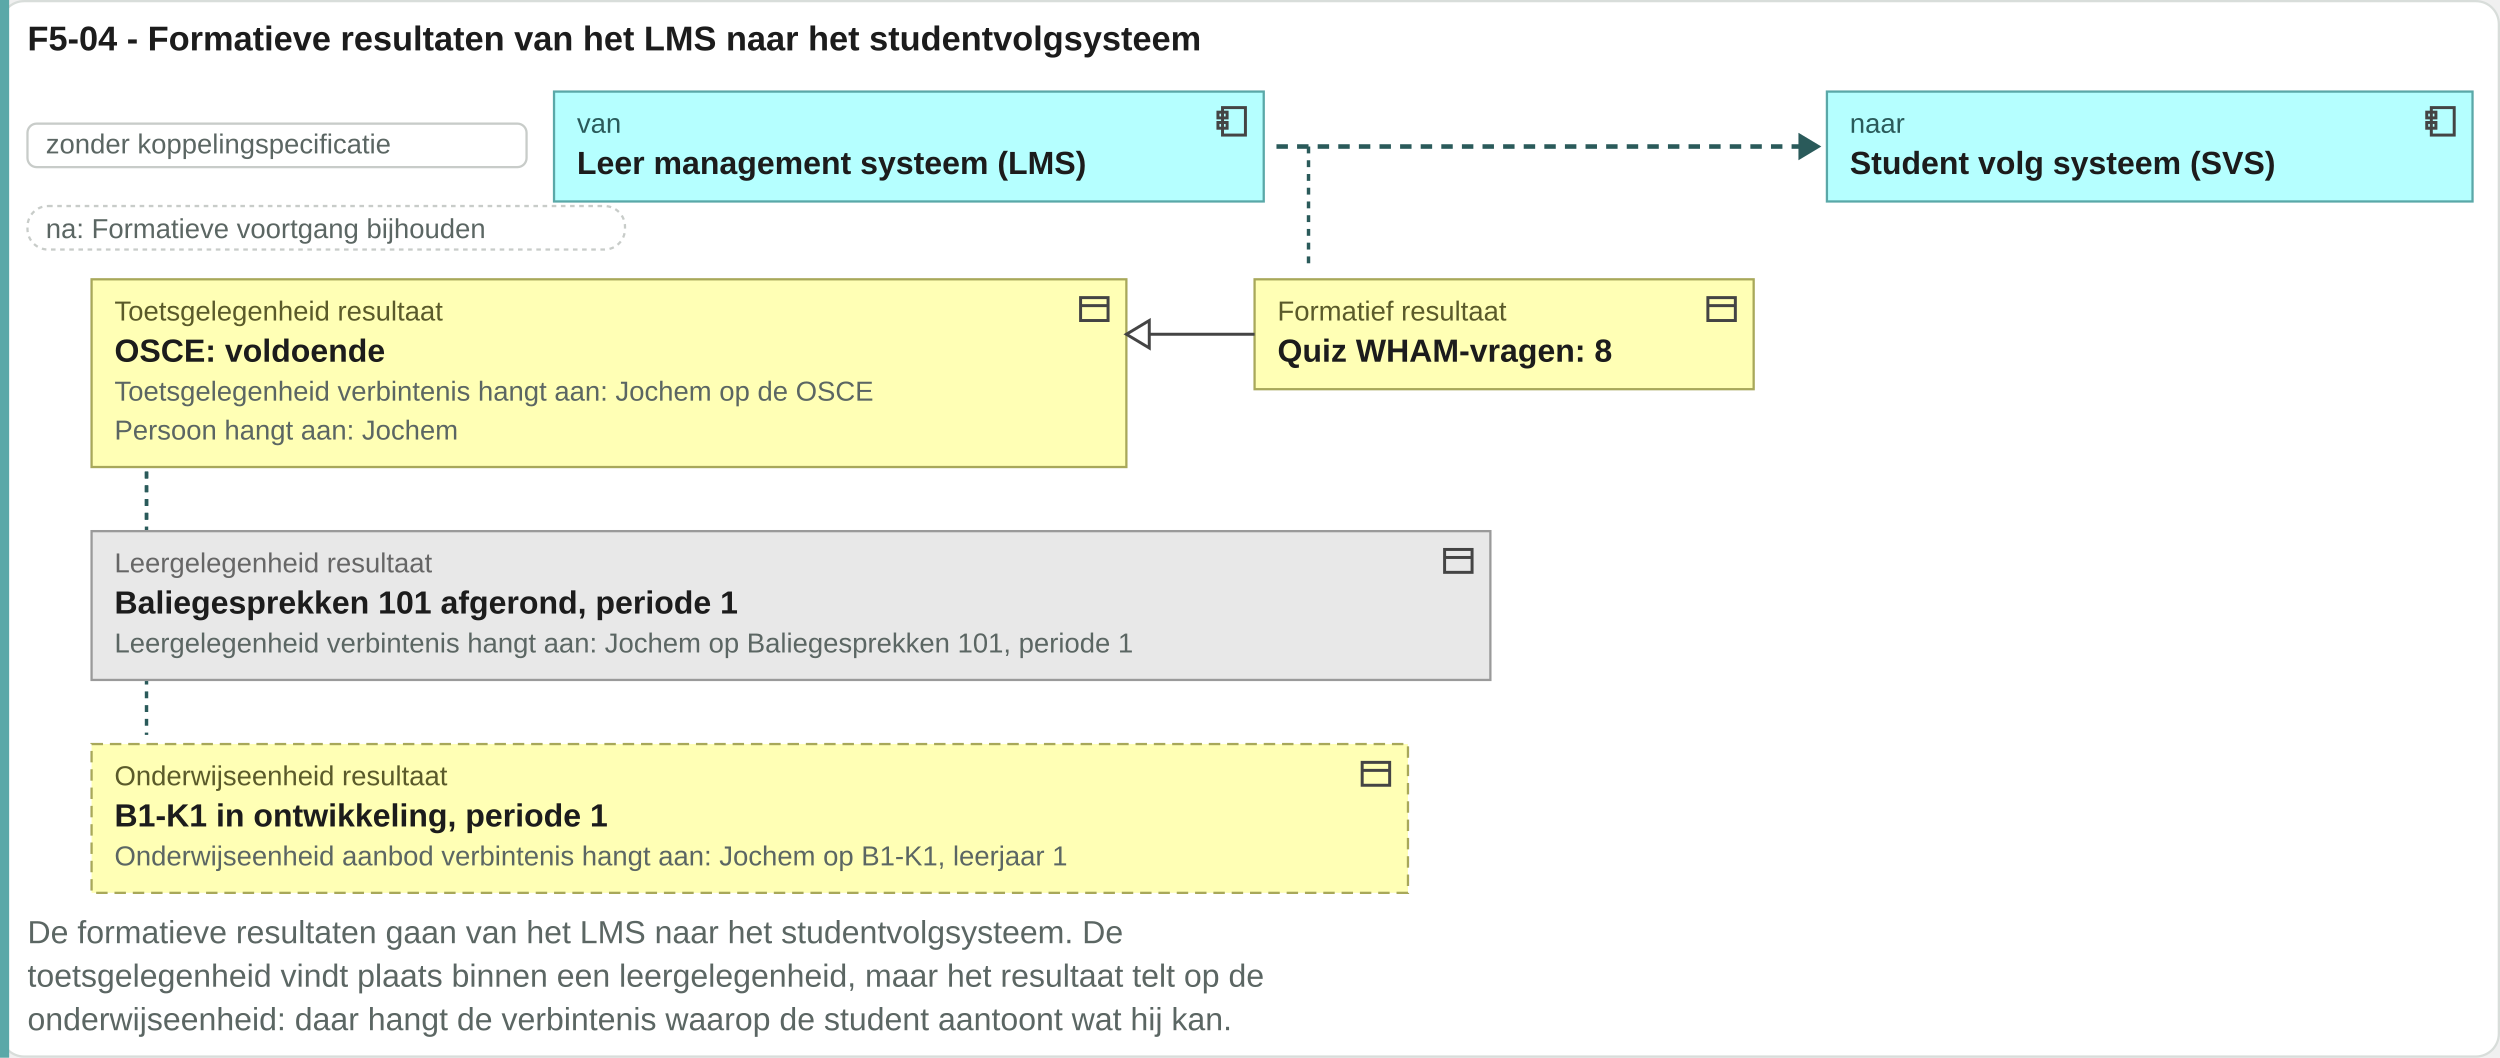
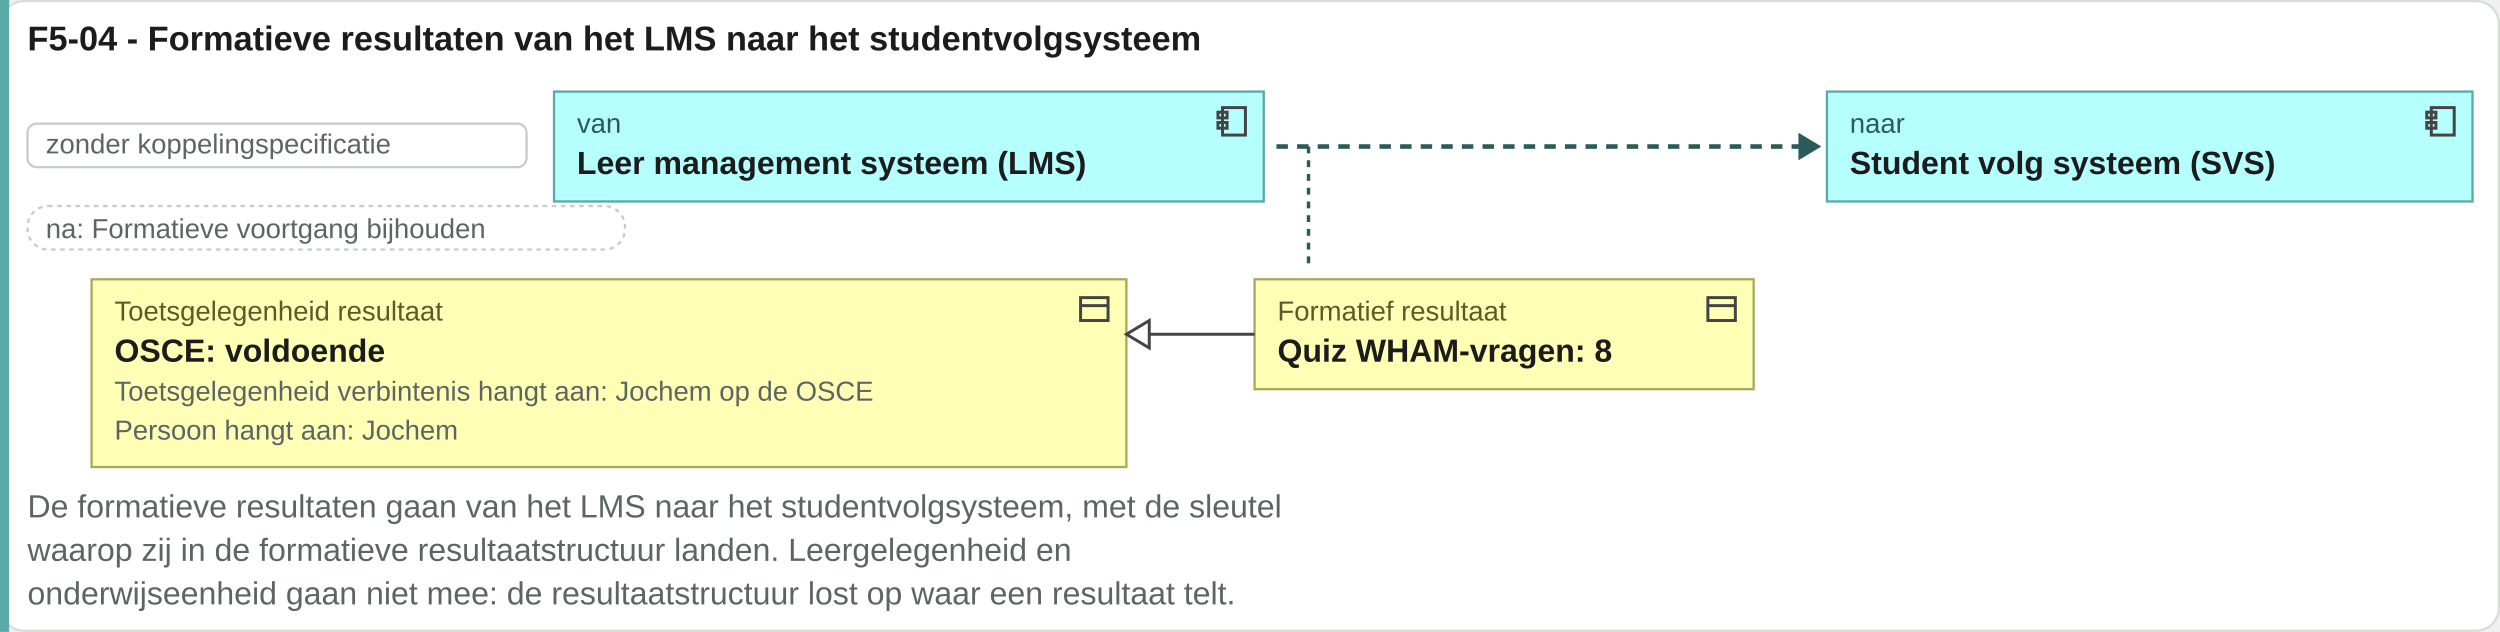
- <svg xmlns="http://www.w3.org/2000/svg" viewBox="0 0 1092 462" width="1092" height="462">
-   <rect x="0.5" y="0.5" width="1091" height="461" rx="10" fill="#ffffff" stroke="#d8ddda" />
+ <svg xmlns="http://www.w3.org/2000/svg" viewBox="0 0 1092 276" width="1092" height="276">
+   <rect x="0.5" y="0.5" width="1091" height="275" rx="10" fill="#ffffff" stroke="#d8ddda" />
  <text x="12" y="22" font-family="Arial, Helvetica, sans-serif" font-size="15" font-weight="bold" fill="#1c1c1c" text-anchor="start">F5-04 - Formatieve resultaten van het LMS naar het studentvolgsysteem</text>
-   <rect x="0" y="0" width="4" height="462" fill="#5aa8a8" />
+   <rect x="0" y="0" width="4" height="276" fill="#5aa8a8" />
  <rect x="12" y="54" width="218" height="19" rx="4" fill="#ffffff" stroke="#c8ccc9" />
  <text x="20" y="67" font-family="Arial, Helvetica, sans-serif" font-size="12" fill="#5b6663" text-anchor="start">zonder koppelingspecificatie</text>
  <rect x="242" y="40" width="310" height="48" rx="0" fill="#b5ffff" stroke="#5aa8a8" />
  <g transform="translate(530,45)" fill="none" stroke="#444" stroke-width="1.3">
    <rect x="4" y="2" width="10" height="12" />
    <rect x="2" y="4" width="4" height="2.5" />
    <rect x="2" y="8.5" width="4" height="2.5" />
  </g>
  <text x="252" y="58" font-family="Arial, Helvetica, sans-serif" font-size="12" fill="#2a5a5a" text-anchor="start">van</text>
  <text x="252" y="76" font-family="Arial, Helvetica, sans-serif" font-size="14" font-weight="bold" fill="#1c1c1c" text-anchor="start">Leer management systeem (LMS)</text>
  <path d="M557.56 64H787.56" stroke="#2a5a5a" stroke-width="2" stroke-dasharray="5 4" />
  <path d="M785.56 58l10 6-10 6z" fill="#2a5a5a" />
  <rect x="798" y="40" width="282" height="48" rx="0" fill="#b5ffff" stroke="#5aa8a8" />
  <g transform="translate(1058,45)" fill="none" stroke="#444" stroke-width="1.3">
    <rect x="4" y="2" width="10" height="12" />
    <rect x="2" y="4" width="4" height="2.5" />
    <rect x="2" y="8.5" width="4" height="2.5" />
  </g>
  <text x="808" y="58" font-family="Arial, Helvetica, sans-serif" font-size="12" fill="#2a5a5a" text-anchor="start">naar</text>
  <text x="808" y="76" font-family="Arial, Helvetica, sans-serif" font-size="14" font-weight="bold" fill="#1c1c1c" text-anchor="start">Student volg systeem (SVS)</text>
  <rect x="12" y="90" width="261" height="19" rx="9" fill="#ffffff" stroke="#c8ccc9" stroke-dasharray="2 2" />
  <text x="20" y="104" font-family="Arial, Helvetica, sans-serif" font-size="12" fill="#5b6663" text-anchor="start">na: Formatieve voortgang bijhouden</text>
  <path d="M571.56 64V118" stroke="#2a5a5a" stroke-width="1.5" stroke-dasharray="3 3" />
-   <path d="M64 122V228" stroke="#2a5a5a" stroke-width="1.5" stroke-dasharray="3 3" />
-   <path d="M64 122V321" stroke="#2a5a5a" stroke-width="1.5" stroke-dasharray="3 3" />
  <rect x="40" y="122" width="452" height="82" rx="0" fill="#ffffb5" stroke="#a8a85a" />
  <g transform="translate(470,127)" fill="none" stroke="#444" stroke-width="1.3">
    <rect x="2" y="3" width="12" height="10" />
    <path d="M2 6.5h12" />
  </g>
  <text x="50" y="140" font-family="Arial, Helvetica, sans-serif" font-size="12" fill="#5a5a2a" text-anchor="start">Toetsgelegenheid resultaat</text>
  <text x="50" y="158" font-family="Arial, Helvetica, sans-serif" font-size="14" font-weight="bold" fill="#1c1c1c" text-anchor="start">OSCE: voldoende</text>
  <text x="50" y="175" font-family="Arial, Helvetica, sans-serif" font-size="12" fill="#5b6663" text-anchor="start">Toetsgelegenheid verbintenis hangt aan: Jochem op de OSCE</text>
  <text x="50" y="192" font-family="Arial, Helvetica, sans-serif" font-size="12" fill="#5b6663" text-anchor="start">Persoon hangt aan: Jochem</text>
  <rect x="548" y="122" width="218" height="48" rx="0" fill="#ffffb5" stroke="#a8a85a" />
  <g transform="translate(744,127)" fill="none" stroke="#444" stroke-width="1.3">
    <rect x="2" y="3" width="12" height="10" />
    <path d="M2 6.5h12" />
  </g>
  <text x="558" y="140" font-family="Arial, Helvetica, sans-serif" font-size="12" fill="#5a5a2a" text-anchor="start">Formatief resultaat</text>
  <text x="558" y="158" font-family="Arial, Helvetica, sans-serif" font-size="14" font-weight="bold" fill="#1c1c1c" text-anchor="start">Quiz WHAM-vragen: 8</text>
  <path d="M492 146H548" stroke="#444" stroke-width="1.3" fill="none" />
  <path d="M492 146l10 -6v12z" fill="#ffffff" stroke="#444" stroke-width="1.3" />
-   <rect x="40" y="232" width="611" height="65" rx="0" fill="#e8e8e8" stroke="#9a9a9a" />
-   <g transform="translate(629,237)" fill="none" stroke="#444" stroke-width="1.3">
-     <rect x="2" y="3" width="12" height="10" />
-     <path d="M2 6.5h12" />
-   </g>
-   <text x="50" y="250" font-family="Arial, Helvetica, sans-serif" font-size="12" fill="#666666" text-anchor="start">Leergelegenheid resultaat</text>
-   <text x="50" y="268" font-family="Arial, Helvetica, sans-serif" font-size="14" font-weight="bold" fill="#1c1c1c" text-anchor="start">Baliegesprekken 101 afgerond, periode 1</text>
-   <text x="50" y="285" font-family="Arial, Helvetica, sans-serif" font-size="12" fill="#5b6663" text-anchor="start">Leergelegenheid verbintenis hangt aan: Jochem op Baliegesprekken 101, periode 1</text>
-   <rect x="40" y="325" width="575" height="65" rx="0" fill="#ffffb5" stroke="#a8a85a" stroke-dasharray="5 3" />
-   <g transform="translate(593,330)" fill="none" stroke="#444" stroke-width="1.3">
-     <rect x="2" y="3" width="12" height="10" />
-     <path d="M2 6.5h12" />
-   </g>
-   <text x="50" y="343" font-family="Arial, Helvetica, sans-serif" font-size="12" fill="#5a5a2a" text-anchor="start">Onderwijseenheid resultaat</text>
-   <text x="50" y="361" font-family="Arial, Helvetica, sans-serif" font-size="14" font-weight="bold" fill="#1c1c1c" text-anchor="start">B1-K1 in ontwikkeling, periode 1</text>
-   <text x="50" y="378" font-family="Arial, Helvetica, sans-serif" font-size="12" fill="#5b6663" text-anchor="start">Onderwijseenheid aanbod verbintenis hangt aan: Jochem op B1-K1, leerjaar 1</text>
-   <text x="12" y="412" font-family="Arial, Helvetica, sans-serif" font-size="14" fill="#5b6663" text-anchor="start">De formatieve resultaten gaan van het LMS naar het studentvolgsysteem. De</text>
-   <text x="12" y="431" font-family="Arial, Helvetica, sans-serif" font-size="14" fill="#5b6663" text-anchor="start">toetsgelegenheid vindt plaats binnen een leergelegenheid, maar het resultaat telt op de</text>
-   <text x="12" y="450" font-family="Arial, Helvetica, sans-serif" font-size="14" fill="#5b6663" text-anchor="start">onderwijseenheid: daar hangt de verbintenis waarop de student aantoont wat hij kan.</text>
+   <text x="12" y="226" font-family="Arial, Helvetica, sans-serif" font-size="14" fill="#5b6663" text-anchor="start">De formatieve resultaten gaan van het LMS naar het studentvolgsysteem, met de sleutel</text>
+   <text x="12" y="245" font-family="Arial, Helvetica, sans-serif" font-size="14" fill="#5b6663" text-anchor="start">waarop zij in de formatieve resultaatstructuur landen. Leergelegenheid en</text>
+   <text x="12" y="264" font-family="Arial, Helvetica, sans-serif" font-size="14" fill="#5b6663" text-anchor="start">onderwijseenheid gaan niet mee: de resultaatstructuur lost op waar een resultaat telt.</text>
</svg>
